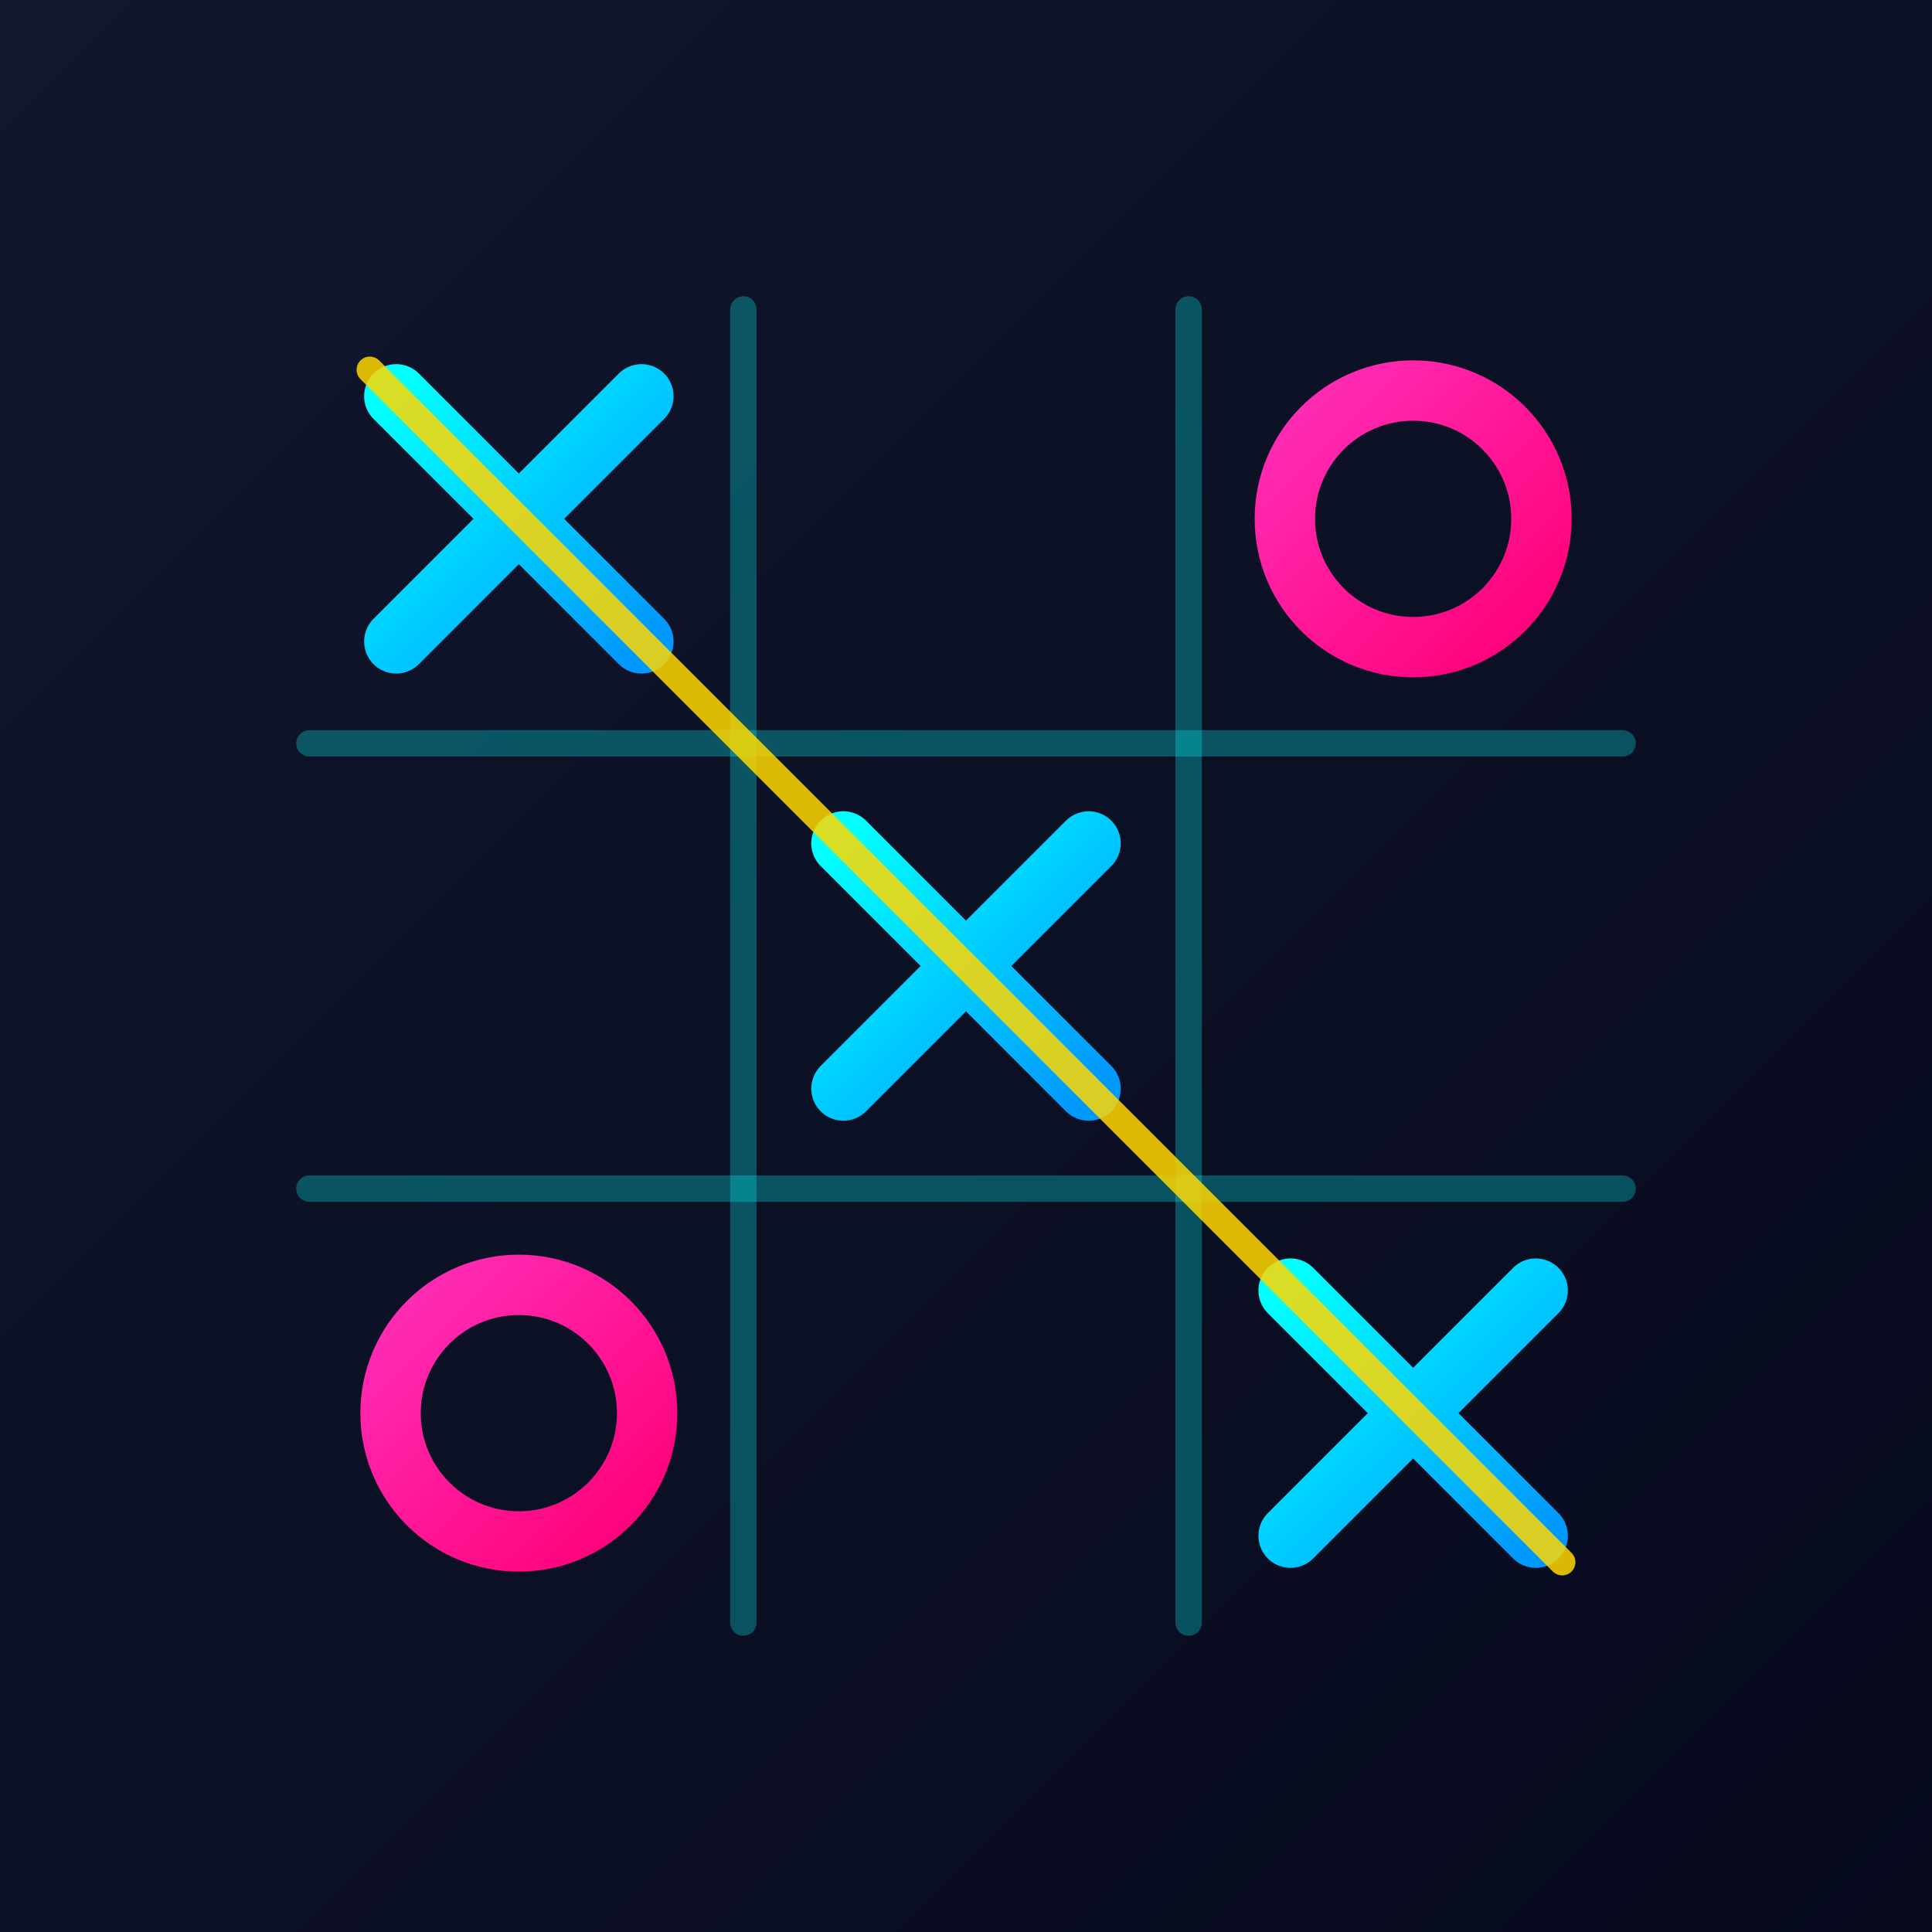
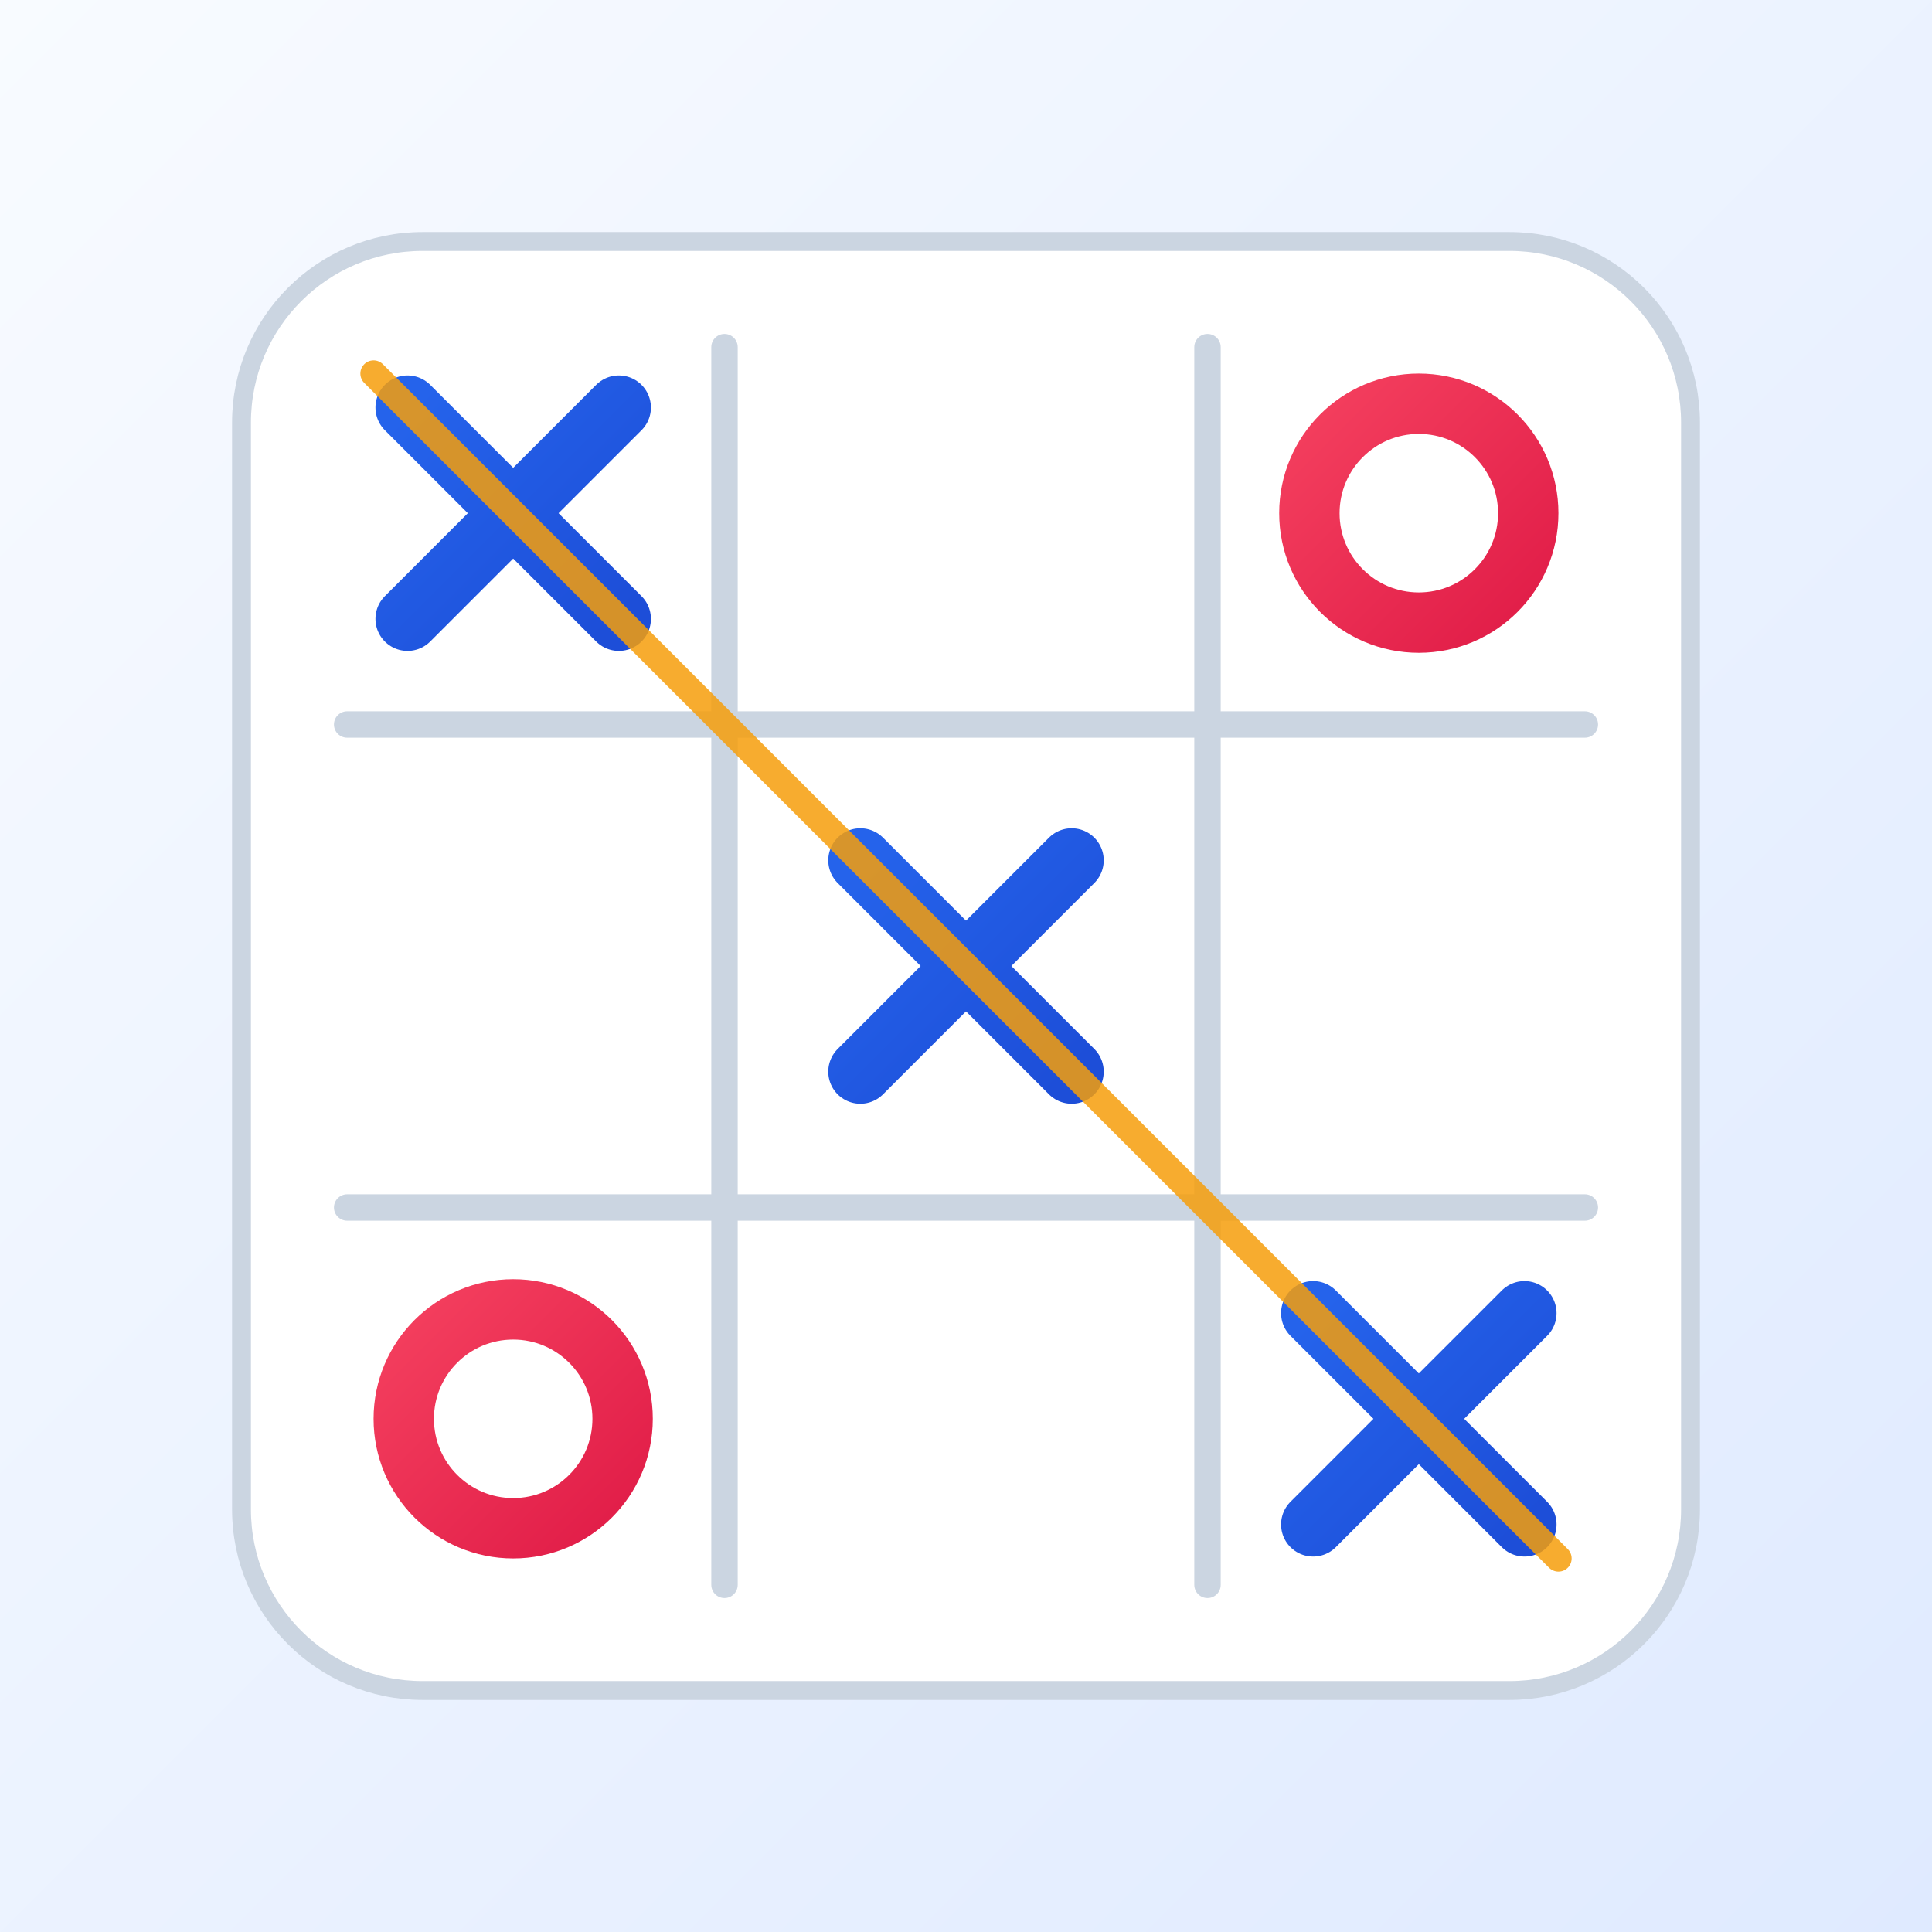
<svg xmlns="http://www.w3.org/2000/svg" width="1024" height="1024" viewBox="0 0 1024 1024">
  <defs>
    <linearGradient id="bg" x1="0%" y1="0%" x2="100%" y2="100%">
-       <stop offset="0%" stop-color="#12172e" />
-       <stop offset="100%" stop-color="#070a1d" />
+       <stop offset="0%" stop-color="#f8fbff" />
+       <stop offset="100%" stop-color="#dfeaff" />
    </linearGradient>
-     <linearGradient id="cyanGlow" x1="0%" y1="0%" x2="100%" y2="100%">
-       <stop offset="0%" stop-color="#00ffff" />
-       <stop offset="100%" stop-color="#0099ff" />
+     <linearGradient id="xGrad" x1="0%" y1="0%" x2="100%" y2="100%">
+       <stop offset="0%" stop-color="#2563eb" />
+       <stop offset="100%" stop-color="#1d4ed8" />
    </linearGradient>
-     <linearGradient id="pinkGlow" x1="0%" y1="0%" x2="100%" y2="100%">
-       <stop offset="0%" stop-color="#ff2eb8" />
-       <stop offset="100%" stop-color="#ff0077" />
+     <linearGradient id="oGrad" x1="0%" y1="0%" x2="100%" y2="100%">
+       <stop offset="0%" stop-color="#f43f5e" />
+       <stop offset="100%" stop-color="#e11d48" />
    </linearGradient>
  </defs>
  <rect width="1024" height="1024" fill="url(#bg)" />
  <g transform="translate(0, 0) scale(1)">
-     <g stroke="#00ffff" stroke-opacity="0.28" stroke-width="14" stroke-linecap="round">
-       <line x1="394" y1="164" x2="394" y2="860" />
-       <line x1="630" y1="164" x2="630" y2="860" />
-       <line x1="164" y1="394" x2="860" y2="394" />
-       <line x1="164" y1="630" x2="860" y2="630" />
+     <rect x="128" y="128" width="768" height="768" rx="96" fill="#ffffff" stroke="#cbd5e1" stroke-width="10" />
+     <g stroke="#cbd5e1" stroke-width="14" stroke-linecap="round">
+       <line x1="384" y1="184" x2="384" y2="840" />
+       <line x1="640" y1="184" x2="640" y2="840" />
+       <line x1="184" y1="384" x2="840" y2="384" />
+       <line x1="184" y1="640" x2="840" y2="640" />
    </g>
-     <g stroke="url(#cyanGlow)" stroke-width="34" stroke-linecap="round">
-       <line x1="210" y1="210" x2="340" y2="340" />
-       <line x1="340" y1="210" x2="210" y2="340" />
+     <g stroke="url(#xGrad)" stroke-width="34" stroke-linecap="round">
+       <line x1="216" y1="216" x2="328" y2="328" />
+       <line x1="328" y1="216" x2="216" y2="328" />
    </g>
-     <g stroke="url(#cyanGlow)" stroke-width="34" stroke-linecap="round">
-       <line x1="447" y1="447" x2="577" y2="577" />
-       <line x1="577" y1="447" x2="447" y2="577" />
+     <g stroke="url(#xGrad)" stroke-width="34" stroke-linecap="round">
+       <line x1="456" y1="456" x2="568" y2="568" />
+       <line x1="568" y1="456" x2="456" y2="568" />
    </g>
-     <g stroke="url(#cyanGlow)" stroke-width="34" stroke-linecap="round">
-       <line x1="684" y1="684" x2="814" y2="814" />
-       <line x1="814" y1="684" x2="684" y2="814" />
+     <g stroke="url(#xGrad)" stroke-width="34" stroke-linecap="round">
+       <line x1="696" y1="696" x2="808" y2="808" />
+       <line x1="808" y1="696" x2="696" y2="808" />
    </g>
-     <circle cx="749" cy="275" r="68" fill="none" stroke="url(#pinkGlow)" stroke-width="32" />
-     <circle cx="275" cy="749" r="68" fill="none" stroke="url(#pinkGlow)" stroke-width="32" />
-     <line x1="196" y1="196" x2="828" y2="828" stroke="#ffd700" stroke-opacity="0.85" stroke-width="14" stroke-linecap="round" />
+     <circle cx="752" cy="272" r="58" fill="none" stroke="url(#oGrad)" stroke-width="32" />
+     <circle cx="272" cy="752" r="58" fill="none" stroke="url(#oGrad)" stroke-width="32" />
+     <line x1="198" y1="198" x2="826" y2="826" stroke="#f59e0b" stroke-opacity="0.85" stroke-width="14" stroke-linecap="round" />
  </g>
</svg>
